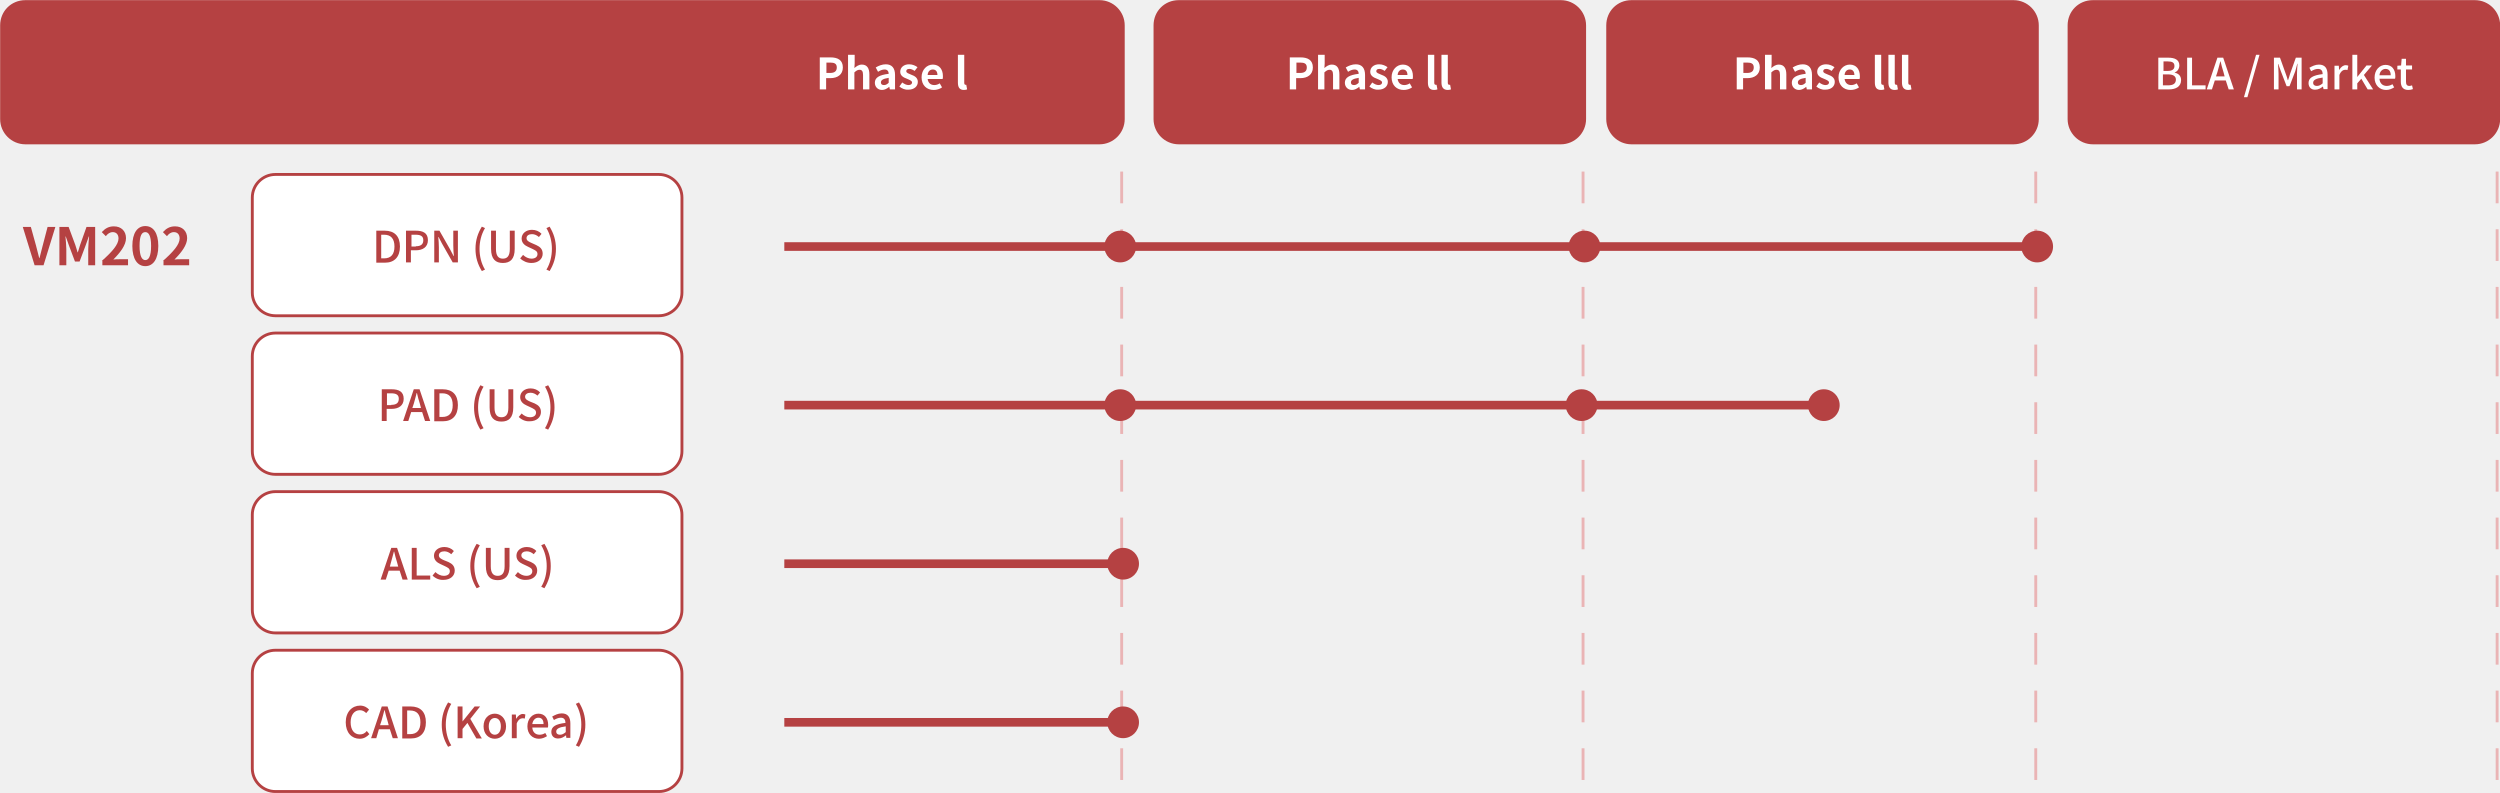
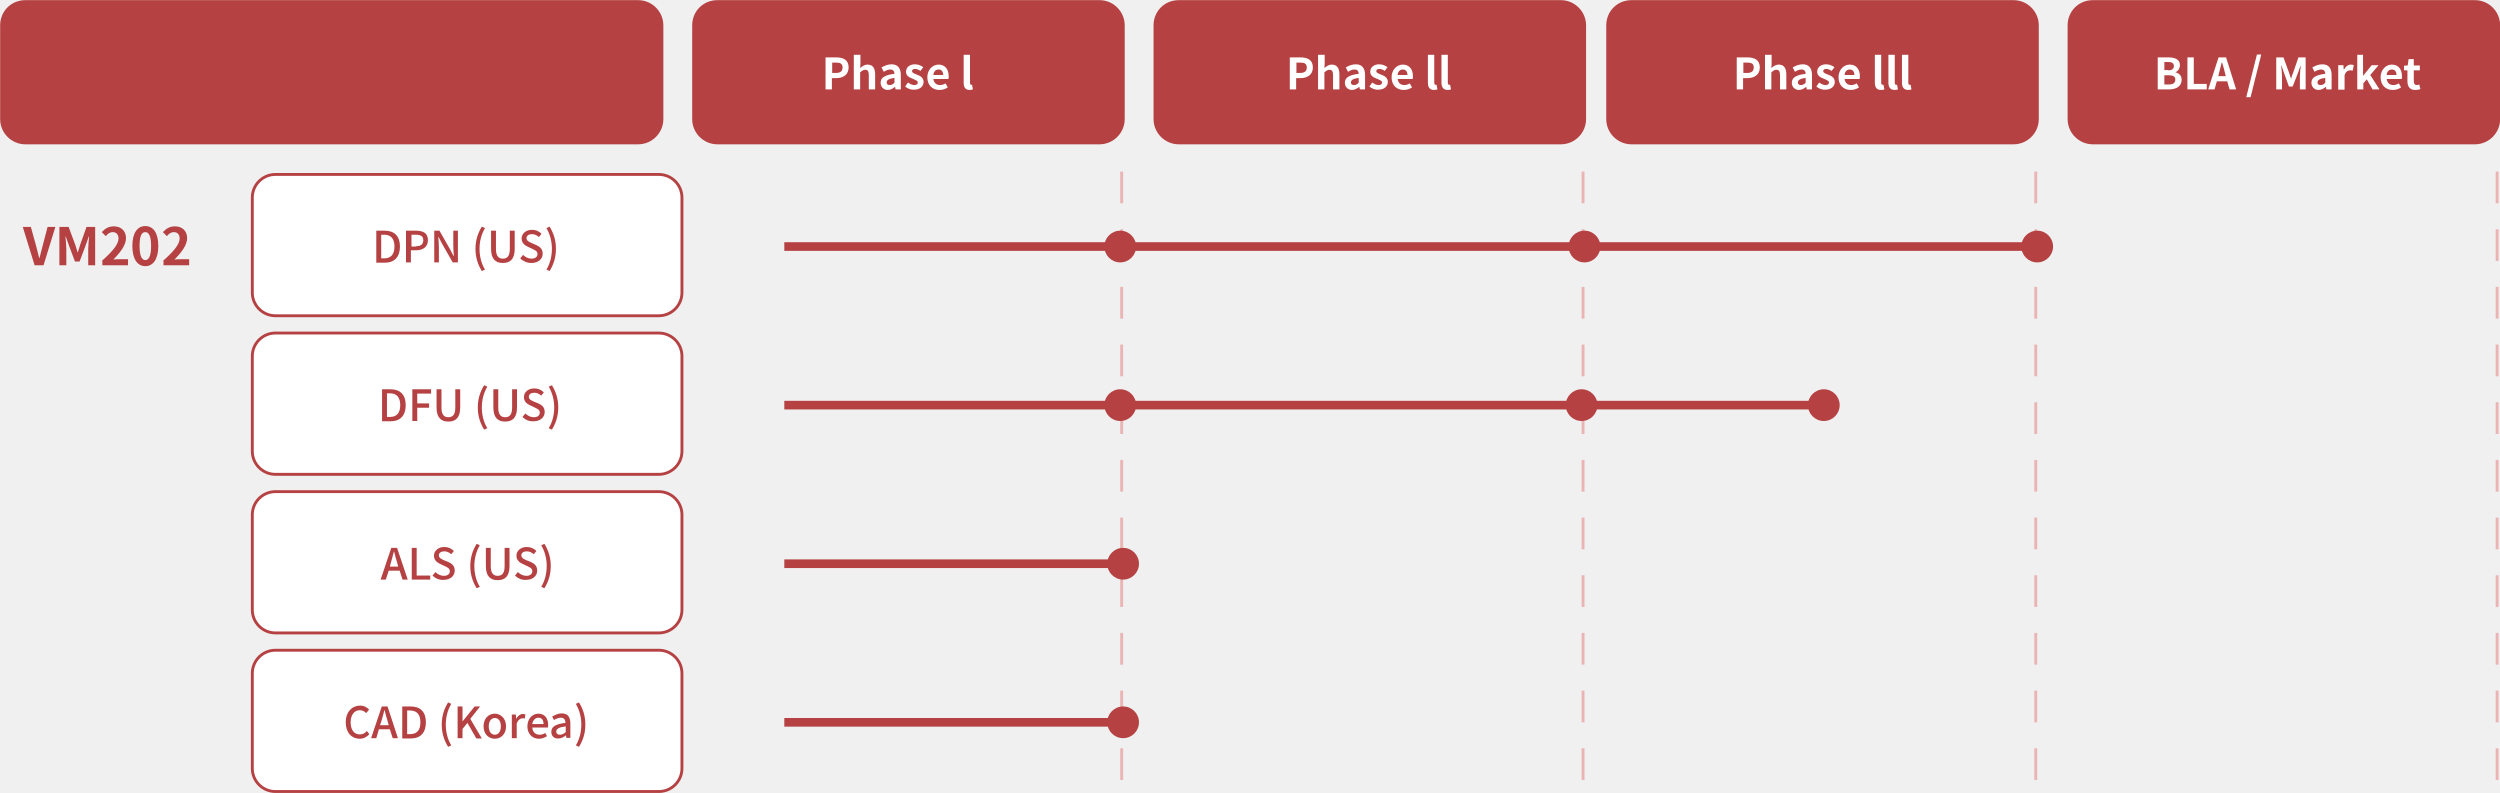
- <svg xmlns="http://www.w3.org/2000/svg" version="1.1" id="레이어_1" x="0px" y="0px" viewBox="0 0 867 275" style="enable-background:new 0 0 867 275;" xml:space="preserve">
+ <svg xmlns="http://www.w3.org/2000/svg" version="1.1" id="Layer_1" x="0px" y="0px" viewBox="0 0 867 275" style="enable-background:new 0 0 867 275;" xml:space="preserve">
  <style type="text/css">
	.st0{fill-rule:evenodd;clip-rule:evenodd;fill:#FFFFFF;stroke:#B54142;}
	.st1{enable-background:new    ;}
	.st2{fill:#B54142;}
	.st3{fill-rule:evenodd;clip-rule:evenodd;fill:#B54142;stroke:#B54142;stroke-width:1.5;}
	.st4{fill:#FFFFFF;}
	.st5{font-family:'NotoSansKR-Bold-KSCpc-EUC-H';}
	.st6{font-size:15px;}
	.st7{fill:none;stroke:#EAB4B5;stroke-linecap:square;stroke-dasharray:10;}
	.st8{fill-rule:evenodd;clip-rule:evenodd;fill:#B54142;}
</style>
  <g id="Page-1">
    <g transform="translate(-287, -1858)">
      <g id="second" transform="translate(190, 1753)">
        <g id="표" transform="translate(97, 105)">
          <g id="수직" transform="translate(87, 60)">
            <g>
              <path id="bg" class="st0" d="M8.5,0.5h133c4.4,0,8,3.6,8,8v33c0,4.4-3.6,8-8,8H8.5c-4.4,0-8-3.6-8-8v-33        C0.5,4.1,4.1,0.5,8.5,0.5z" />
              <g class="st1">
                <path class="st2" d="M43.5,20h2.9c3.4,0,5.3,1.9,5.3,5.5c0,3.6-1.9,5.6-5.2,5.6h-3V20z M46.2,29.6c2.4,0,3.6-1.4,3.6-4.1         c0-2.8-1.3-4.1-3.6-4.1h-1v8.2H46.2z" />
                <path class="st2" d="M53.9,20h3.3c2.5,0,4.2,0.8,4.2,3.3c0,2.4-1.8,3.5-4.2,3.5h-1.7V31h-1.7V20z M57.2,25.4         c1.8,0,2.6-0.7,2.6-2.1s-0.9-1.9-2.7-1.9h-1.4v4.1H57.2z" />
                <path class="st2" d="M63.6,20h1.8l3.7,6.5l1.2,2.3h0.1c-0.1-1.1-0.2-2.5-0.2-3.7V20h1.6v11H70l-3.7-6.5l-1.2-2.3h-0.1         c0.1,1.1,0.2,2.4,0.2,3.6V31h-1.6V20z" />
                <path class="st2" d="M77.9,26.3c0-3,0.8-5.4,2.2-7.7l1.1,0.5c-1.3,2.2-1.9,4.7-1.9,7.2c0,2.5,0.6,5.1,1.9,7.2L80.1,34         C78.7,31.7,77.9,29.3,77.9,26.3z" />
                <path class="st2" d="M83.3,26.3V20H85v6.4c0,2.5,1,3.3,2.4,3.3c1.4,0,2.4-0.8,2.4-3.3V20h1.7v6.3c0,3.6-1.6,4.9-4.1,4.9         S83.3,29.9,83.3,26.3z" />
                <path class="st2" d="M93.4,29.6l1-1.2c0.8,0.8,1.9,1.3,2.9,1.3c1.3,0,2.1-0.6,2.1-1.6c0-1-0.8-1.3-1.8-1.8l-1.5-0.7         c-1.1-0.5-2.2-1.3-2.2-2.9c0-1.7,1.5-3,3.6-3c1.3,0,2.5,0.5,3.3,1.4l-0.9,1.1c-0.7-0.6-1.5-1-2.4-1c-1.1,0-1.9,0.5-1.9,1.4         c0,0.9,0.9,1.3,1.8,1.7L99,25c1.3,0.6,2.2,1.4,2.2,3c0,1.8-1.5,3.2-3.9,3.2C95.8,31.2,94.4,30.6,93.4,29.6z" />
                <path class="st2" d="M102.5,33.5c1.3-2.1,1.9-4.7,1.9-7.2c0-2.5-0.6-5-1.9-7.2l1.1-0.5c1.4,2.3,2.2,4.7,2.2,7.7         c0,3-0.8,5.4-2.2,7.7L102.5,33.5z" />
              </g>
            </g>
            <g transform="translate(0, 55)">
              <path class="st0" d="M8.5,0.5h133c4.4,0,8,3.6,8,8v33c0,4.4-3.6,8-8,8H8.5c-4.4,0-8-3.6-8-8v-33C0.5,4.1,4.1,0.5,8.5,0.5z" />
              <g class="st1">
-                 <path class="st2" d="M45.5,20h3.3c2.5,0,4.2,0.8,4.2,3.3c0,2.4-1.8,3.5-4.2,3.5h-1.7V31h-1.7V20z M48.7,25.4         c1.8,0,2.6-0.7,2.6-2.1s-0.9-1.9-2.7-1.9h-1.4v4.1H48.7z" />
-                 <path class="st2" d="M59.4,27.9h-3.8L54.6,31h-1.8l3.7-11h2l3.7,11h-1.8L59.4,27.9z M59,26.5L58.6,25c-0.4-1.2-0.7-2.4-1-3.7         h-0.1c-0.3,1.3-0.7,2.5-1,3.7L56,26.5H59z" />
-                 <path class="st2" d="M63.6,20h2.9c3.4,0,5.3,1.9,5.3,5.5c0,3.6-1.9,5.6-5.2,5.6h-3V20z M66.4,29.6c2.4,0,3.6-1.4,3.6-4.1         c0-2.8-1.3-4.1-3.6-4.1h-1v8.2H66.4z" />
-                 <path class="st2" d="M77.4,26.3c0-3,0.8-5.4,2.2-7.7l1.1,0.5c-1.3,2.2-1.9,4.7-1.9,7.2c0,2.5,0.6,5.1,1.9,7.2L79.6,34         C78.2,31.7,77.4,29.3,77.4,26.3z" />
-                 <path class="st2" d="M82.8,26.3V20h1.7v6.4c0,2.5,1,3.3,2.4,3.3c1.4,0,2.4-0.8,2.4-3.3V20H91v6.3c0,3.6-1.6,4.9-4.1,4.9         S82.8,29.9,82.8,26.3z" />
-                 <path class="st2" d="M92.9,29.6l1-1.2c0.8,0.8,1.9,1.3,2.9,1.3c1.3,0,2.1-0.6,2.1-1.6c0-1-0.8-1.3-1.8-1.8l-1.5-0.7         c-1.1-0.5-2.2-1.3-2.2-2.9c0-1.7,1.5-3,3.6-3c1.3,0,2.5,0.5,3.3,1.4l-0.9,1.1c-0.7-0.6-1.5-1-2.4-1c-1.1,0-1.9,0.5-1.9,1.4         c0,0.9,0.9,1.3,1.8,1.7l1.5,0.6c1.3,0.6,2.2,1.4,2.2,3c0,1.8-1.5,3.2-3.9,3.2C95.3,31.2,93.9,30.6,92.9,29.6z" />
-                 <path class="st2" d="M102,33.5c1.3-2.1,1.9-4.7,1.9-7.2c0-2.5-0.6-5-1.9-7.2l1.1-0.5c1.4,2.3,2.2,4.7,2.2,7.7         c0,3-0.8,5.4-2.2,7.7L102,33.5z" />
+                 <path class="st2" d="M45.5,20h2.9c3.4,0,5.3,1.9,5.3,5.5c0,3.6-1.9,5.6-5.2,5.6h-3V20z M48.2,29.6c2.4,0,3.6-1.4,3.6-4.1         c0-2.8-1.3-4.1-3.6-4.1h-1v8.2H48.2z" />
+                 <path class="st2" d="M56,20h6.5v1.5h-4.8v3.4h4.1v1.5h-4.1V31H56V20z" />
+                 <path class="st2" d="M64.4,26.3V20h1.7v6.4c0,2.5,1,3.3,2.4,3.3c1.4,0,2.4-0.8,2.4-3.3V20h1.7v6.3c0,3.6-1.6,4.9-4.1,4.9         S64.4,29.9,64.4,26.3z" />
+                 <path class="st2" d="M78.7,26.3c0-3,0.8-5.4,2.2-7.7l1.1,0.5c-1.3,2.2-1.9,4.7-1.9,7.2c0,2.5,0.6,5.1,1.9,7.2L80.9,34         C79.5,31.7,78.7,29.3,78.7,26.3z" />
+                 <path class="st2" d="M84.1,26.3V20h1.7v6.4c0,2.5,1,3.3,2.4,3.3c1.4,0,2.4-0.8,2.4-3.3V20h1.7v6.3c0,3.6-1.6,4.9-4.1,4.9         S84.1,29.9,84.1,26.3z" />
+                 <path class="st2" d="M94.2,29.6l1-1.2c0.8,0.8,1.9,1.3,2.9,1.3c1.3,0,2.1-0.6,2.1-1.6c0-1-0.8-1.3-1.8-1.8l-1.5-0.7         c-1.1-0.5-2.2-1.3-2.2-2.9c0-1.7,1.5-3,3.6-3c1.3,0,2.5,0.5,3.3,1.4l-0.9,1.1c-0.7-0.6-1.5-1-2.4-1c-1.1,0-1.9,0.5-1.9,1.4         c0,0.9,0.9,1.3,1.8,1.7l1.5,0.6c1.3,0.6,2.2,1.4,2.2,3c0,1.8-1.5,3.2-3.9,3.2C96.6,31.2,95.2,30.6,94.2,29.6z" />
+                 <path class="st2" d="M103.3,33.5c1.3-2.1,1.9-4.7,1.9-7.2c0-2.5-0.6-5-1.9-7.2l1.1-0.5c1.4,2.3,2.2,4.7,2.2,7.7         c0,3-0.8,5.4-2.2,7.7L103.3,33.5z" />
              </g>
            </g>
            <g transform="translate(0, 110)">
              <path class="st0" d="M8.5,0.5h133c4.4,0,8,3.6,8,8v33c0,4.4-3.6,8-8,8H8.5c-4.4,0-8-3.6-8-8v-33C0.5,4.1,4.1,0.5,8.5,0.5z" />
              <g class="st1">
                <path class="st2" d="M51.6,27.9h-3.8L46.8,31H45l3.7-11h2l3.7,11h-1.8L51.6,27.9z M51.1,26.5L50.7,25c-0.4-1.2-0.7-2.4-1-3.7         h-0.1c-0.3,1.3-0.7,2.5-1,3.7l-0.4,1.5H51.1z" />
                <path class="st2" d="M55.8,20h1.7v9.6h4.7V31h-6.4V20z" />
                <path class="st2" d="M63,29.6l1-1.2c0.8,0.8,1.9,1.3,2.9,1.3c1.3,0,2.1-0.6,2.1-1.6c0-1-0.8-1.3-1.8-1.8l-1.5-0.7         c-1.1-0.5-2.2-1.3-2.2-2.9c0-1.7,1.5-3,3.6-3c1.3,0,2.5,0.5,3.3,1.4l-0.9,1.1c-0.7-0.6-1.5-1-2.4-1c-1.1,0-1.9,0.5-1.9,1.4         c0,0.9,0.9,1.3,1.8,1.7l1.5,0.6c1.3,0.6,2.2,1.4,2.2,3c0,1.8-1.5,3.2-3.9,3.2C65.4,31.2,64,30.6,63,29.6z" />
                <path class="st2" d="M76.1,26.3c0-3,0.8-5.4,2.2-7.7l1.1,0.5c-1.3,2.2-1.9,4.7-1.9,7.2c0,2.5,0.6,5.1,1.9,7.2L78.3,34         C76.9,31.7,76.1,29.3,76.1,26.3z" />
                <path class="st2" d="M81.5,26.3V20h1.7v6.4c0,2.5,1,3.3,2.4,3.3c1.4,0,2.4-0.8,2.4-3.3V20h1.7v6.3c0,3.6-1.6,4.9-4.1,4.9         S81.5,29.9,81.5,26.3z" />
                <path class="st2" d="M91.6,29.6l1-1.2c0.8,0.8,1.9,1.3,2.9,1.3c1.3,0,2.1-0.6,2.1-1.6c0-1-0.8-1.3-1.8-1.8l-1.5-0.7         c-1.1-0.5-2.2-1.3-2.2-2.9c0-1.7,1.5-3,3.6-3c1.3,0,2.5,0.5,3.3,1.4l-0.9,1.1c-0.7-0.6-1.5-1-2.4-1c-1.1,0-1.9,0.5-1.9,1.4         c0,0.9,0.9,1.3,1.8,1.7l1.5,0.6c1.3,0.6,2.2,1.4,2.2,3c0,1.8-1.5,3.2-3.9,3.2C94,31.2,92.6,30.6,91.6,29.6z" />
                <path class="st2" d="M100.7,33.5c1.3-2.1,1.9-4.7,1.9-7.2c0-2.5-0.6-5-1.9-7.2l1.1-0.5c1.4,2.3,2.2,4.7,2.2,7.7         c0,3-0.8,5.4-2.2,7.7L100.7,33.5z" />
              </g>
            </g>
            <g transform="translate(0, 165)">
              <path class="st0" d="M8.5,0.5h133c4.4,0,8,3.6,8,8v33c0,4.4-3.6,8-8,8H8.5c-4.4,0-8-3.6-8-8v-33C0.5,4.1,4.1,0.5,8.5,0.5z" />
              <g class="st1">
                <path class="st2" d="M32.9,25.5c0-3.6,2.2-5.8,5-5.8c1.4,0,2.5,0.7,3.1,1.4L40,22.3c-0.6-0.6-1.3-1-2.2-1         c-1.9,0-3.2,1.6-3.2,4.2c0,2.6,1.2,4.2,3.2,4.2c1,0,1.8-0.4,2.4-1.2l0.9,1.1c-0.9,1-2,1.6-3.4,1.6         C35,31.2,32.9,29.1,32.9,25.5z" />
                <path class="st2" d="M48.2,27.9h-3.8L43.5,31h-1.8l3.7-11h2L51,31h-1.8L48.2,27.9z M47.8,26.5L47.4,25         c-0.4-1.2-0.7-2.4-1-3.7h-0.1c-0.3,1.3-0.7,2.5-1,3.7l-0.5,1.5H47.8z" />
                <path class="st2" d="M52.5,20h2.9c3.4,0,5.3,1.9,5.3,5.5c0,3.6-1.9,5.6-5.2,5.6h-3V20z M55.2,29.6c2.4,0,3.6-1.4,3.6-4.1         c0-2.8-1.3-4.1-3.6-4.1h-1v8.2H55.2z" />
                <path class="st2" d="M66.2,26.3c0-3,0.8-5.4,2.2-7.7l1.1,0.5c-1.3,2.2-1.9,4.7-1.9,7.2c0,2.5,0.6,5.1,1.9,7.2L68.4,34         C67,31.7,66.2,29.3,66.2,26.3z" />
                <path class="st2" d="M71.7,20h1.7v5.2h0l4.2-5.2h1.9l-3.4,4.3l4,6.8h-1.9l-3.1-5.4l-1.7,2.1V31h-1.7V20z" />
                <path class="st2" d="M80.7,26.9c0-2.8,1.8-4.4,3.9-4.4c2,0,3.9,1.6,3.9,4.4c0,2.7-1.8,4.3-3.9,4.3         C82.5,31.2,80.7,29.6,80.7,26.9z M86.7,26.9c0-1.8-0.8-2.9-2.1-2.9c-1.3,0-2.1,1.2-2.1,2.9c0,1.7,0.8,2.9,2.1,2.9         C85.9,29.8,86.7,28.6,86.7,26.9z" />
                <path class="st2" d="M90.5,22.8h1.4l0.1,1.5h0c0.6-1.1,1.5-1.7,2.3-1.7c0.4,0,0.7,0.1,0.9,0.2L95,24.2         c-0.3-0.1-0.5-0.1-0.8-0.1c-0.7,0-1.5,0.5-2,1.8V31h-1.7V22.8z" />
                <path class="st2" d="M95.9,26.9c0-2.7,1.8-4.4,3.8-4.4c2.2,0,3.4,1.6,3.4,3.9c0,0.3,0,0.7-0.1,0.9h-5.4         c0.1,1.6,1.1,2.5,2.5,2.5c0.7,0,1.4-0.2,2-0.6l0.6,1.1c-0.8,0.5-1.7,0.9-2.8,0.9C97.7,31.2,95.9,29.6,95.9,26.9z M101.5,26.1         c0-1.4-0.6-2.2-1.8-2.2c-1,0-1.9,0.8-2.1,2.2H101.5z" />
                <path class="st2" d="M104.2,28.8c0-1.8,1.5-2.7,4.9-3.1c0-1-0.4-1.8-1.6-1.8c-0.9,0-1.7,0.4-2.4,0.8l-0.6-1.2         c0.9-0.5,2-1.1,3.3-1.1c2.1,0,3,1.3,3,3.5v5h-1.4l-0.1-0.9h0c-0.8,0.6-1.6,1.1-2.6,1.1C105.2,31.2,104.2,30.3,104.2,28.8z          M109.2,28.9v-2c-2.4,0.3-3.3,0.9-3.3,1.8c0,0.8,0.6,1.1,1.3,1.1C107.9,29.8,108.5,29.5,109.2,28.9z" />
                <path class="st2" d="M112.7,33.5c1.3-2.1,1.9-4.7,1.9-7.2c0-2.5-0.6-5-1.9-7.2l1.1-0.5c1.4,2.3,2.2,4.7,2.2,7.7         c0,3-0.8,5.4-2.2,7.7L112.7,33.5z" />
              </g>
            </g>
          </g>
          <g id="수평">
            <g id="COLE">
-               <path class="st3" d="M8.8,0.8h372.5c4.4,0,8,3.6,8,8v32.5c0,4.4-3.6,8-8,8H8.8c-4.4,0-8-3.6-8-8V8.8C0.8,4.3,4.3,0.8,8.8,0.8z        " />
+               <path class="st3" d="M8.8,0.8h212.5c4.4,0,8,3.6,8,8v32.5c0,4.4-3.6,8-8,8H8.8c-4.4,0-8-3.6-8-8V8.8C0.8,4.3,4.3,0.8,8.8,0.8z        " />
+               <path class="st3" d="M248.8,0.8h132.5c4.4,0,8,3.6,8,8v32.5c0,4.4-3.6,8-8,8H248.8c-4.4,0-8-3.6-8-8V8.8        C240.8,4.3,244.3,0.8,248.8,0.8z" />
              <g class="st1">
-                 <path class="st4" d="M284.4,19.9h3.6c2.5,0,4.3,0.9,4.3,3.5c0,2.5-1.9,3.7-4.3,3.7h-1.5V31h-2.2V19.9z M287.9,25.3         c1.5,0,2.3-0.6,2.3-1.9c0-1.3-0.8-1.7-2.3-1.7h-1.3v3.6H287.9z" />
-                 <path class="st4" d="M294.2,19h2.2v3l-0.1,1.6c0.7-0.6,1.5-1.2,2.6-1.2c1.8,0,2.6,1.3,2.6,3.4V31h-2.2v-5         c0-1.3-0.4-1.8-1.2-1.8c-0.7,0-1.1,0.3-1.8,0.9V31h-2.2V19z" />
-                 <path class="st4" d="M303.4,28.7c0-1.8,1.5-2.7,4.8-3.1c0-0.8-0.4-1.5-1.4-1.5c-0.8,0-1.5,0.3-2.3,0.8l-0.8-1.5         c1-0.6,2.2-1.1,3.5-1.1c2.1,0,3.2,1.3,3.2,3.7V31h-1.8l-0.2-0.9h0c-0.7,0.6-1.6,1.1-2.5,1.1         C304.4,31.2,303.4,30.1,303.4,28.7z M308.2,28.7V27c-2,0.3-2.7,0.8-2.7,1.6c0,0.7,0.5,0.9,1.1,0.9         C307.2,29.5,307.7,29.2,308.2,28.7z" />
-                 <path class="st4" d="M311.9,30l1-1.4c0.8,0.6,1.5,0.9,2.2,0.9c0.8,0,1.2-0.4,1.2-0.9c0-0.6-0.9-0.9-1.8-1.3         c-1.1-0.4-2.3-1-2.3-2.4c0-1.5,1.2-2.6,3.1-2.6c1.2,0,2.2,0.5,2.9,1l-1,1.3c-0.6-0.4-1.2-0.7-1.8-0.7c-0.8,0-1.1,0.3-1.1,0.8         c0,0.6,0.8,0.8,1.7,1.2c1.1,0.4,2.3,1,2.3,2.5c0,1.5-1.2,2.7-3.3,2.7C313.9,31.2,312.7,30.7,311.9,30z" />
-                 <path class="st4" d="M319.6,26.8c0-2.7,1.9-4.4,3.9-4.4c2.3,0,3.5,1.7,3.5,4c0,0.4,0,0.8-0.1,1h-5.2c0.2,1.4,1.1,2.1,2.3,2.1         c0.7,0,1.3-0.2,1.9-0.6l0.8,1.4c-0.8,0.6-1.9,0.9-2.9,0.9C321.4,31.2,319.6,29.6,319.6,26.8z M325.1,26         c0-1.1-0.5-1.9-1.6-1.9c-0.9,0-1.7,0.6-1.8,1.9H325.1z" />
-                 <path class="st4" d="M332.2,28.6V19h2.2v9.7c0,0.5,0.2,0.7,0.4,0.7c0.1,0,0.1,0,0.3,0l0.3,1.6c-0.3,0.1-0.6,0.2-1.1,0.2         C332.7,31.2,332.2,30.2,332.2,28.6z" />
+                 <path class="st4" d="M286.4,19.9h3.6c2.5,0,4.3,0.9,4.3,3.5c0,2.5-1.9,3.7-4.3,3.7h-1.5V31h-2.2V19.9z M289.9,25.3         c1.5,0,2.3-0.6,2.3-1.9c0-1.3-0.8-1.7-2.3-1.7h-1.3v3.6H289.9z" />
+                 <path class="st4" d="M296.2,19h2.2v3l-0.1,1.6c0.7-0.6,1.5-1.2,2.6-1.2c1.8,0,2.6,1.3,2.6,3.4V31h-2.2v-5         c0-1.3-0.4-1.8-1.2-1.8c-0.7,0-1.1,0.3-1.8,0.9V31h-2.2V19z" />
+                 <path class="st4" d="M305.4,28.7c0-1.8,1.5-2.7,4.8-3.1c0-0.8-0.4-1.5-1.4-1.5c-0.8,0-1.5,0.3-2.3,0.8l-0.8-1.5         c1-0.6,2.2-1.1,3.5-1.1c2.1,0,3.2,1.3,3.2,3.7V31h-1.8l-0.2-0.9h0c-0.7,0.6-1.6,1.1-2.5,1.1         C306.4,31.2,305.4,30.1,305.4,28.7z M310.2,28.7V27c-2,0.3-2.7,0.8-2.7,1.6c0,0.7,0.5,0.9,1.1,0.9         C309.2,29.5,309.7,29.2,310.2,28.7z" />
+                 <path class="st4" d="M313.9,30l1-1.4c0.8,0.6,1.5,0.9,2.2,0.9c0.8,0,1.2-0.4,1.2-0.9c0-0.6-0.9-0.9-1.8-1.3         c-1.1-0.4-2.3-1-2.3-2.4c0-1.5,1.2-2.6,3.1-2.6c1.2,0,2.2,0.5,2.9,1l-1,1.3c-0.6-0.4-1.2-0.7-1.8-0.7c-0.8,0-1.1,0.3-1.1,0.8         c0,0.6,0.8,0.8,1.7,1.2c1.1,0.4,2.3,1,2.3,2.5c0,1.5-1.2,2.7-3.3,2.7C315.9,31.2,314.7,30.7,313.9,30z" />
+                 <path class="st4" d="M321.6,26.8c0-2.7,1.9-4.4,3.9-4.4c2.3,0,3.5,1.7,3.5,4c0,0.4,0,0.8-0.1,1h-5.2c0.2,1.4,1.1,2.1,2.3,2.1         c0.7,0,1.3-0.2,1.9-0.6l0.8,1.4c-0.8,0.6-1.9,0.9-2.9,0.9C323.4,31.2,321.6,29.6,321.6,26.8z M327.1,26         c0-1.1-0.5-1.9-1.6-1.9c-0.9,0-1.7,0.6-1.8,1.9H327.1z" />
+                 <path class="st4" d="M334.2,28.6V19h2.2v9.7c0,0.5,0.2,0.7,0.4,0.7c0.1,0,0.1,0,0.3,0l0.3,1.6c-0.3,0.1-0.6,0.2-1.1,0.2         C334.7,31.2,334.2,30.2,334.2,28.6z" />
              </g>
-               <text transform="matrix(1 0 0 1 335.74 31)" class="st2 st5 st6">l</text>
+               <text transform="matrix(1 0 0 1 337.74 31)" class="st2 st5 st6">l</text>
            </g>
            <g transform="translate(400, 0)">
              <path class="st3" d="M8.8,0.8h132.5c4.4,0,8,3.6,8,8v32.5c0,4.4-3.6,8-8,8H8.8c-4.4,0-8-3.6-8-8V8.8C0.8,4.3,4.3,0.8,8.8,0.8z        " />
              <g class="st1">
                <path class="st4" d="M47.4,19.9H51c2.5,0,4.3,0.9,4.3,3.5c0,2.5-1.9,3.7-4.3,3.7h-1.5V31h-2.2V19.9z M50.9,25.3         c1.5,0,2.3-0.6,2.3-1.9c0-1.3-0.8-1.7-2.3-1.7h-1.3v3.6H50.9z" />
                <path class="st4" d="M57.2,19h2.2v3l-0.1,1.6c0.7-0.6,1.5-1.2,2.6-1.2c1.8,0,2.6,1.3,2.6,3.4V31h-2.2v-5         c0-1.3-0.4-1.8-1.2-1.8c-0.7,0-1.1,0.3-1.8,0.9V31h-2.2V19z" />
                <path class="st4" d="M66.4,28.7c0-1.8,1.5-2.7,4.8-3.1c0-0.8-0.4-1.5-1.4-1.5c-0.8,0-1.5,0.3-2.3,0.8l-0.8-1.5         c1-0.6,2.2-1.1,3.5-1.1c2.1,0,3.2,1.3,3.2,3.7V31h-1.8l-0.2-0.9h0c-0.7,0.6-1.6,1.1-2.5,1.1C67.4,31.2,66.4,30.1,66.4,28.7z          M71.2,28.7V27c-2,0.3-2.7,0.8-2.7,1.6c0,0.7,0.5,0.9,1.1,0.9C70.2,29.5,70.7,29.2,71.2,28.7z" />
                <path class="st4" d="M74.9,30l1-1.4c0.8,0.6,1.5,0.9,2.2,0.9c0.8,0,1.2-0.4,1.2-0.9c0-0.6-0.9-0.9-1.8-1.3         c-1.1-0.4-2.3-1-2.3-2.4c0-1.5,1.2-2.6,3.1-2.6c1.2,0,2.2,0.5,2.9,1l-1,1.3c-0.6-0.4-1.2-0.7-1.8-0.7c-0.8,0-1.1,0.3-1.1,0.8         c0,0.6,0.8,0.8,1.7,1.2c1.1,0.4,2.3,1,2.3,2.5c0,1.5-1.2,2.7-3.3,2.7C76.9,31.2,75.7,30.7,74.9,30z" />
                <path class="st4" d="M82.6,26.8c0-2.7,1.9-4.4,3.9-4.4c2.3,0,3.5,1.7,3.5,4c0,0.4,0,0.8-0.1,1h-5.2c0.2,1.4,1.1,2.1,2.3,2.1         c0.7,0,1.3-0.2,1.9-0.6l0.8,1.4c-0.8,0.6-1.9,0.9-2.9,0.9C84.4,31.2,82.6,29.6,82.6,26.8z M88.1,26c0-1.1-0.5-1.9-1.6-1.9         c-0.9,0-1.7,0.6-1.8,1.9H88.1z" />
                <path class="st4" d="M95.2,28.6V19h2.2v9.7c0,0.5,0.2,0.7,0.5,0.7c0.1,0,0.1,0,0.3,0l0.3,1.6c-0.3,0.1-0.6,0.2-1.1,0.2         C95.7,31.2,95.2,30.2,95.2,28.6z" />
                <path class="st4" d="M99.9,28.6V19h2.2v9.7c0,0.5,0.2,0.7,0.5,0.7c0.1,0,0.1,0,0.3,0l0.3,1.6c-0.3,0.1-0.6,0.2-1.1,0.2         C100.5,31.2,99.9,30.2,99.9,28.6z" />
              </g>
            </g>
            <g transform="translate(717, 0)">
              <path class="st3" d="M8.8,0.8h132.5c4.4,0,8,3.6,8,8v32.5c0,4.4-3.6,8-8,8H8.8c-4.4,0-8-3.6-8-8V8.8C0.8,4.3,4.3,0.8,8.8,0.8z        " />
              <g class="st1">
-                 <path class="st4" d="M31.5,20h3.4c2.3,0,3.9,0.7,3.9,2.7c0,1-0.6,2.1-1.6,2.4v0.1c1.3,0.3,2.2,1.1,2.2,2.6         c0,2.2-1.8,3.2-4.2,3.2h-3.7V20z M34.7,24.6c1.7,0,2.4-0.6,2.4-1.7c0-1.2-0.8-1.6-2.3-1.6h-1.5v3.3H34.7z M34.9,29.6         c1.7,0,2.7-0.6,2.7-2c0-1.2-1-1.8-2.7-1.8h-1.8v3.8H34.9z" />
-                 <path class="st4" d="M41.5,20h1.7v9.6h4.7V31h-6.4V20z" />
-                 <path class="st4" d="M54.9,27.9h-3.8L50.1,31h-1.8L52,20h2l3.7,11h-1.8L54.9,27.9z M54.5,26.5L54.1,25         c-0.4-1.2-0.7-2.4-1-3.7h-0.1c-0.3,1.3-0.7,2.5-1,3.7l-0.5,1.5H54.5z" />
-                 <path class="st4" d="M65.4,19h1.2l-4.2,14.7h-1.2L65.4,19z" />
-                 <path class="st4" d="M71.7,20h2l2,5.6c0.3,0.7,0.5,1.5,0.7,2.2h0.1c0.3-0.8,0.5-1.5,0.7-2.2l2-5.6h2v11h-1.6v-5.5         c0-1,0.1-2.4,0.2-3.4h-0.1L79,24.7L77,29.9H76L74,24.7l-0.9-2.5h-0.1c0.1,1,0.2,2.4,0.2,3.4V31h-1.6V20z" />
-                 <path class="st4" d="M83.6,28.8c0-1.8,1.5-2.7,4.9-3.1c0-1-0.4-1.8-1.6-1.8c-0.9,0-1.7,0.4-2.4,0.8l-0.6-1.2         c0.9-0.5,2-1.1,3.3-1.1c2.1,0,3,1.3,3,3.5v5h-1.4l-0.2-0.9h0c-0.8,0.6-1.6,1.1-2.6,1.1C84.6,31.2,83.6,30.3,83.6,28.8z          M88.5,28.9v-2c-2.4,0.3-3.3,0.9-3.3,1.8c0,0.8,0.6,1.1,1.3,1.1C87.2,29.8,87.8,29.5,88.5,28.9z" />
-                 <path class="st4" d="M92.7,22.8h1.4l0.1,1.5h0c0.6-1.1,1.5-1.7,2.3-1.7c0.4,0,0.7,0.1,0.9,0.2l-0.3,1.5         c-0.3-0.1-0.5-0.1-0.8-0.1c-0.7,0-1.5,0.5-2,1.8V31h-1.7V22.8z" />
-                 <path class="st4" d="M98.8,19h1.7v7.7h0l3.2-4h1.9l-2.8,3.3L106,31h-1.9l-2.2-3.7l-1.4,1.6V31h-1.7V19z" />
-                 <path class="st4" d="M106.5,26.9c0-2.7,1.8-4.4,3.8-4.4c2.2,0,3.4,1.6,3.4,3.9c0,0.3,0,0.7-0.1,0.9h-5.4         c0.1,1.6,1.1,2.5,2.5,2.5c0.7,0,1.4-0.2,2-0.6l0.6,1.1c-0.8,0.5-1.7,0.9-2.8,0.9C108.3,31.2,106.5,29.6,106.5,26.9z          M112.1,26.1c0-1.4-0.6-2.2-1.8-2.2c-1,0-2,0.8-2.1,2.2H112.1z" />
-                 <path class="st4" d="M115.6,28.3v-4.2h-1.2v-1.3l1.3-0.1l0.2-2.3h1.5v2.3h2.1v1.4h-2.1v4.2c0,1,0.3,1.5,1.2,1.5         c0.3,0,0.6-0.1,0.9-0.2l0.3,1.3c-0.5,0.2-1,0.3-1.6,0.3C116.3,31.2,115.6,30,115.6,28.3z" />
+                 <path class="st4" d="M31.4,19.9H35c2.3,0,4,0.7,4,2.7c0,1-0.6,2.1-1.5,2.4v0.1c1.2,0.3,2.1,1.1,2.1,2.6         c0,2.2-1.9,3.3-4.3,3.3h-4V19.9z M34.9,24.4c1.4,0,2-0.6,2-1.5c0-1-0.7-1.4-2-1.4h-1.3v2.8H34.9z M35.1,29.3         c1.5,0,2.3-0.5,2.3-1.7c0-1.1-0.8-1.5-2.3-1.5h-1.5v3.2H35.1z" />
+                 <path class="st4" d="M41.6,19.9h2.2v9.2h4.5V31h-6.7V19.9z" />
+                 <path class="st4" d="M55.4,28.2h-3.6L51,31h-2.2l3.6-11.1h2.6L58.5,31h-2.3L55.4,28.2z M54.9,26.4l-0.3-1.2         c-0.3-1.2-0.6-2.4-1-3.6h-0.1c-0.3,1.2-0.6,2.5-0.9,3.6l-0.3,1.2H54.9z" />
+                 <path class="st4" d="M65.7,18.9h1.5l-3.7,14.8H62L65.7,18.9z" />
+                 <path class="st4" d="M72.4,19.9h2.5l1.9,5.2c0.2,0.7,0.5,1.4,0.7,2.1h0.1c0.2-0.7,0.4-1.5,0.7-2.1l1.8-5.2h2.5V31h-2v-4.6         c0-1,0.2-2.6,0.3-3.6h-0.1l-0.9,2.6L78.1,30h-1.3l-1.7-4.7l-0.9-2.6h-0.1c0.1,1,0.3,2.6,0.3,3.6V31h-2V19.9z" />
+                 <path class="st4" d="M84.6,28.7c0-1.8,1.5-2.7,4.8-3.1c0-0.8-0.4-1.5-1.4-1.5c-0.8,0-1.5,0.3-2.3,0.8l-0.8-1.5         c1-0.6,2.2-1.1,3.5-1.1c2.1,0,3.2,1.3,3.2,3.7V31h-1.8l-0.2-0.9h0c-0.7,0.6-1.6,1.1-2.5,1.1C85.6,31.2,84.6,30.1,84.6,28.7z          M89.4,28.7V27c-2,0.3-2.7,0.8-2.7,1.6c0,0.7,0.5,0.9,1.1,0.9C88.5,29.5,88.9,29.2,89.4,28.7z" />
+                 <path class="st4" d="M93.9,22.6h1.8l0.1,1.5h0.1c0.6-1.1,1.5-1.7,2.4-1.7c0.5,0,0.7,0.1,1,0.2l-0.4,1.9         c-0.3-0.1-0.5-0.1-0.9-0.1c-0.7,0-1.5,0.4-1.9,1.7v5h-2.2V22.6z" />
+                 <path class="st4" d="M100.4,19h2.1v7.2h0.1l2.9-3.6h2.4L105,26l3.2,5h-2.4l-2-3.5l-1.2,1.4V31h-2.1V19z" />
+                 <path class="st4" d="M108.6,26.8c0-2.7,1.9-4.4,3.9-4.4c2.3,0,3.5,1.7,3.5,4c0,0.4,0,0.8-0.1,1h-5.2c0.2,1.4,1.1,2.1,2.3,2.1         c0.7,0,1.3-0.2,1.9-0.6l0.8,1.4c-0.8,0.6-1.9,0.9-2.9,0.9C110.4,31.2,108.6,29.6,108.6,26.8z M114.1,26         c0-1.1-0.5-1.9-1.6-1.9c-0.9,0-1.7,0.6-1.8,1.9H114.1z" />
+                 <path class="st4" d="M117.9,28.1v-3.7h-1.2v-1.6l1.3-0.1l0.3-2.2h1.8v2.2h2.1v1.7h-2.1v3.7c0,1,0.4,1.4,1.1,1.4         c0.3,0,0.6-0.1,0.8-0.2l0.4,1.6c-0.5,0.2-1,0.3-1.8,0.3C118.7,31.2,117.9,30,117.9,28.1z" />
              </g>
            </g>
            <g transform="translate(557, 0)">
              <path class="st3" d="M8.8,0.8h132.5c4.4,0,8,3.6,8,8v32.5c0,4.4-3.6,8-8,8H8.8c-4.4,0-8-3.6-8-8V8.8C0.8,4.3,4.3,0.8,8.8,0.8z        " />
              <g class="st1">
                <path class="st4" d="M45.4,19.9H49c2.5,0,4.3,0.9,4.3,3.5c0,2.5-1.9,3.7-4.3,3.7h-1.5V31h-2.2V19.9z M48.9,25.3         c1.5,0,2.3-0.6,2.3-1.9c0-1.3-0.8-1.7-2.3-1.7h-1.3v3.6H48.9z" />
                <path class="st4" d="M55.2,19h2.2v3l-0.1,1.6c0.7-0.6,1.5-1.2,2.6-1.2c1.8,0,2.6,1.3,2.6,3.4V31h-2.2v-5         c0-1.3-0.4-1.8-1.2-1.8c-0.7,0-1.1,0.3-1.8,0.9V31h-2.2V19z" />
                <path class="st4" d="M64.4,28.7c0-1.8,1.5-2.7,4.8-3.1c0-0.8-0.4-1.5-1.4-1.5c-0.8,0-1.5,0.3-2.3,0.8l-0.8-1.5         c1-0.6,2.2-1.1,3.5-1.1c2.1,0,3.2,1.3,3.2,3.7V31h-1.8l-0.2-0.9h0c-0.7,0.6-1.6,1.1-2.5,1.1C65.4,31.2,64.4,30.1,64.4,28.7z          M69.2,28.7V27c-2,0.3-2.7,0.8-2.7,1.6c0,0.7,0.5,0.9,1.1,0.9C68.2,29.5,68.7,29.2,69.2,28.7z" />
                <path class="st4" d="M72.9,30l1-1.4c0.8,0.6,1.5,0.9,2.2,0.9c0.8,0,1.2-0.4,1.2-0.9c0-0.6-0.9-0.9-1.8-1.3         c-1.1-0.4-2.3-1-2.3-2.4c0-1.5,1.2-2.6,3.1-2.6c1.2,0,2.2,0.5,2.9,1l-1,1.3c-0.6-0.4-1.2-0.7-1.8-0.7c-0.8,0-1.1,0.3-1.1,0.8         c0,0.6,0.8,0.8,1.7,1.2c1.1,0.4,2.3,1,2.3,2.5c0,1.5-1.2,2.7-3.3,2.7C74.9,31.2,73.7,30.7,72.9,30z" />
                <path class="st4" d="M80.6,26.8c0-2.7,1.9-4.4,3.9-4.4c2.3,0,3.5,1.7,3.5,4c0,0.4,0,0.8-0.1,1h-5.2c0.2,1.4,1.1,2.1,2.3,2.1         c0.7,0,1.3-0.2,1.9-0.6l0.8,1.4c-0.8,0.6-1.9,0.9-2.9,0.9C82.4,31.2,80.6,29.6,80.6,26.8z M86.1,26c0-1.1-0.5-1.9-1.6-1.9         c-0.9,0-1.7,0.6-1.8,1.9H86.1z" />
                <path class="st4" d="M93.2,28.6V19h2.2v9.7c0,0.5,0.2,0.7,0.5,0.7c0.1,0,0.1,0,0.3,0l0.3,1.6c-0.3,0.1-0.6,0.2-1.1,0.2         C93.7,31.2,93.2,30.2,93.2,28.6z" />
                <path class="st4" d="M97.9,28.6V19h2.2v9.7c0,0.5,0.2,0.7,0.5,0.7c0.1,0,0.1,0,0.3,0l0.3,1.6c-0.3,0.1-0.6,0.2-1.1,0.2         C98.5,31.2,97.9,30.2,97.9,28.6z" />
                <path class="st4" d="M102.6,28.6V19h2.2v9.7c0,0.5,0.2,0.7,0.5,0.7c0.1,0,0.1,0,0.3,0l0.3,1.6c-0.3,0.1-0.6,0.2-1.1,0.2         C103.2,31.2,102.6,30.2,102.6,28.6z" />
              </g>
            </g>
          </g>
          <g id="라인" transform="translate(388, 60)">
            <path id="divider" class="st7" d="M1,0v215" />
            <path class="st7" d="M161,0v215" />
            <path class="st7" d="M318,0v215" />
            <path class="st7" d="M478,0v215" />
          </g>
          <g id="line1" transform="translate(272, 80)">
            <g>
              <g>
                <rect id="Rectangle" y="4" class="st8" width="113" height="3" />
                <circle id="Oval" class="st8" cx="116.5" cy="5.5" r="5.5" />
              </g>
            </g>
            <g id="line2" transform="translate(117, 0)">
              <g>
                <rect y="4" class="st8" width="156" height="3" />
                <circle class="st8" cx="160.5" cy="5.5" r="5.5" />
              </g>
            </g>
            <g id="line3" transform="translate(277, 0)">
              <g>
                <rect y="4" class="st8" width="156" height="3" />
                <circle class="st8" cx="157.5" cy="5.5" r="5.5" />
              </g>
            </g>
          </g>
          <g transform="translate(272, 135)">
            <g>
              <g>
                <rect y="4" class="st8" width="112" height="3" />
                <circle class="st8" cx="116.5" cy="5.5" r="5.5" />
              </g>
            </g>
            <g transform="translate(117, 0)">
              <g>
                <rect y="4" class="st8" width="155" height="3" />
                <circle class="st8" cx="159.5" cy="5.5" r="5.5" />
              </g>
            </g>
            <g transform="translate(277, 0)">
              <g>
                <rect y="4" class="st8" width="80" height="3" />
                <circle class="st8" cx="83.5" cy="5.5" r="5.5" />
              </g>
            </g>
          </g>
          <g transform="translate(272, 190)">
            <g>
              <g>
                <rect y="4" class="st8" width="115" height="3" />
                <circle class="st8" cx="117.5" cy="5.5" r="5.5" />
              </g>
            </g>
          </g>
          <g id="line4" transform="translate(272, 245)">
            <g>
              <g>
                <rect y="4" class="st8" width="115" height="3" />
                <circle class="st8" cx="117.5" cy="5.5" r="5.5" />
              </g>
            </g>
          </g>
          <g class="st1">
            <path class="st2" d="M7.9,78.7h2.8l1.8,6.5c0.4,1.5,0.7,2.8,1.1,4.3h0.1c0.4-1.5,0.7-2.8,1.1-4.3l1.7-6.5h2.7L15.1,92H12       L7.9,78.7z" />
            <path class="st2" d="M20.8,78.7h3l2.3,6.2c0.3,0.8,0.5,1.7,0.8,2.6h0.1c0.3-0.9,0.5-1.7,0.8-2.6l2.2-6.2h3V92h-2.4v-5.6       c0-1.3,0.2-3.1,0.3-4.4h-0.1l-1.1,3.1l-2.1,5.6H26l-2.1-5.6l-1.1-3.1h-0.1c0.1,1.3,0.3,3.1,0.3,4.4V92h-2.4V78.7z" />
            <path class="st2" d="M35.3,90.5c3.6-3.2,5.8-5.7,5.8-7.8c0-1.3-0.7-2.2-2-2.2c-1,0-1.8,0.6-2.4,1.4l-1.4-1.4       c1.2-1.3,2.4-2,4.2-2c2.5,0,4.2,1.6,4.2,4.1c0,2.4-2,5-4.4,7.4c0.7-0.1,1.5-0.1,2.2-0.1h2.9V92h-8.9V90.5z" />
            <path class="st2" d="M45.9,85.3c0-4.6,1.8-6.9,4.5-6.9c2.7,0,4.5,2.3,4.5,6.9c0,4.6-1.8,7-4.5,7C47.7,92.3,45.9,89.9,45.9,85.3       z M52.4,85.3c0-3.7-0.9-4.8-2-4.8c-1.2,0-2,1.1-2,4.8c0,3.7,0.9,4.9,2,4.9C51.5,90.2,52.4,89,52.4,85.3z" />
            <path class="st2" d="M56.5,90.5c3.6-3.2,5.8-5.7,5.8-7.8c0-1.3-0.7-2.2-2-2.2c-1,0-1.8,0.6-2.4,1.4l-1.4-1.4       c1.2-1.3,2.4-2,4.2-2c2.5,0,4.2,1.6,4.2,4.1c0,2.4-2,5-4.4,7.4c0.7-0.1,1.5-0.1,2.2-0.1h2.9V92h-8.9V90.5z" />
          </g>
        </g>
      </g>
    </g>
  </g>
</svg>
